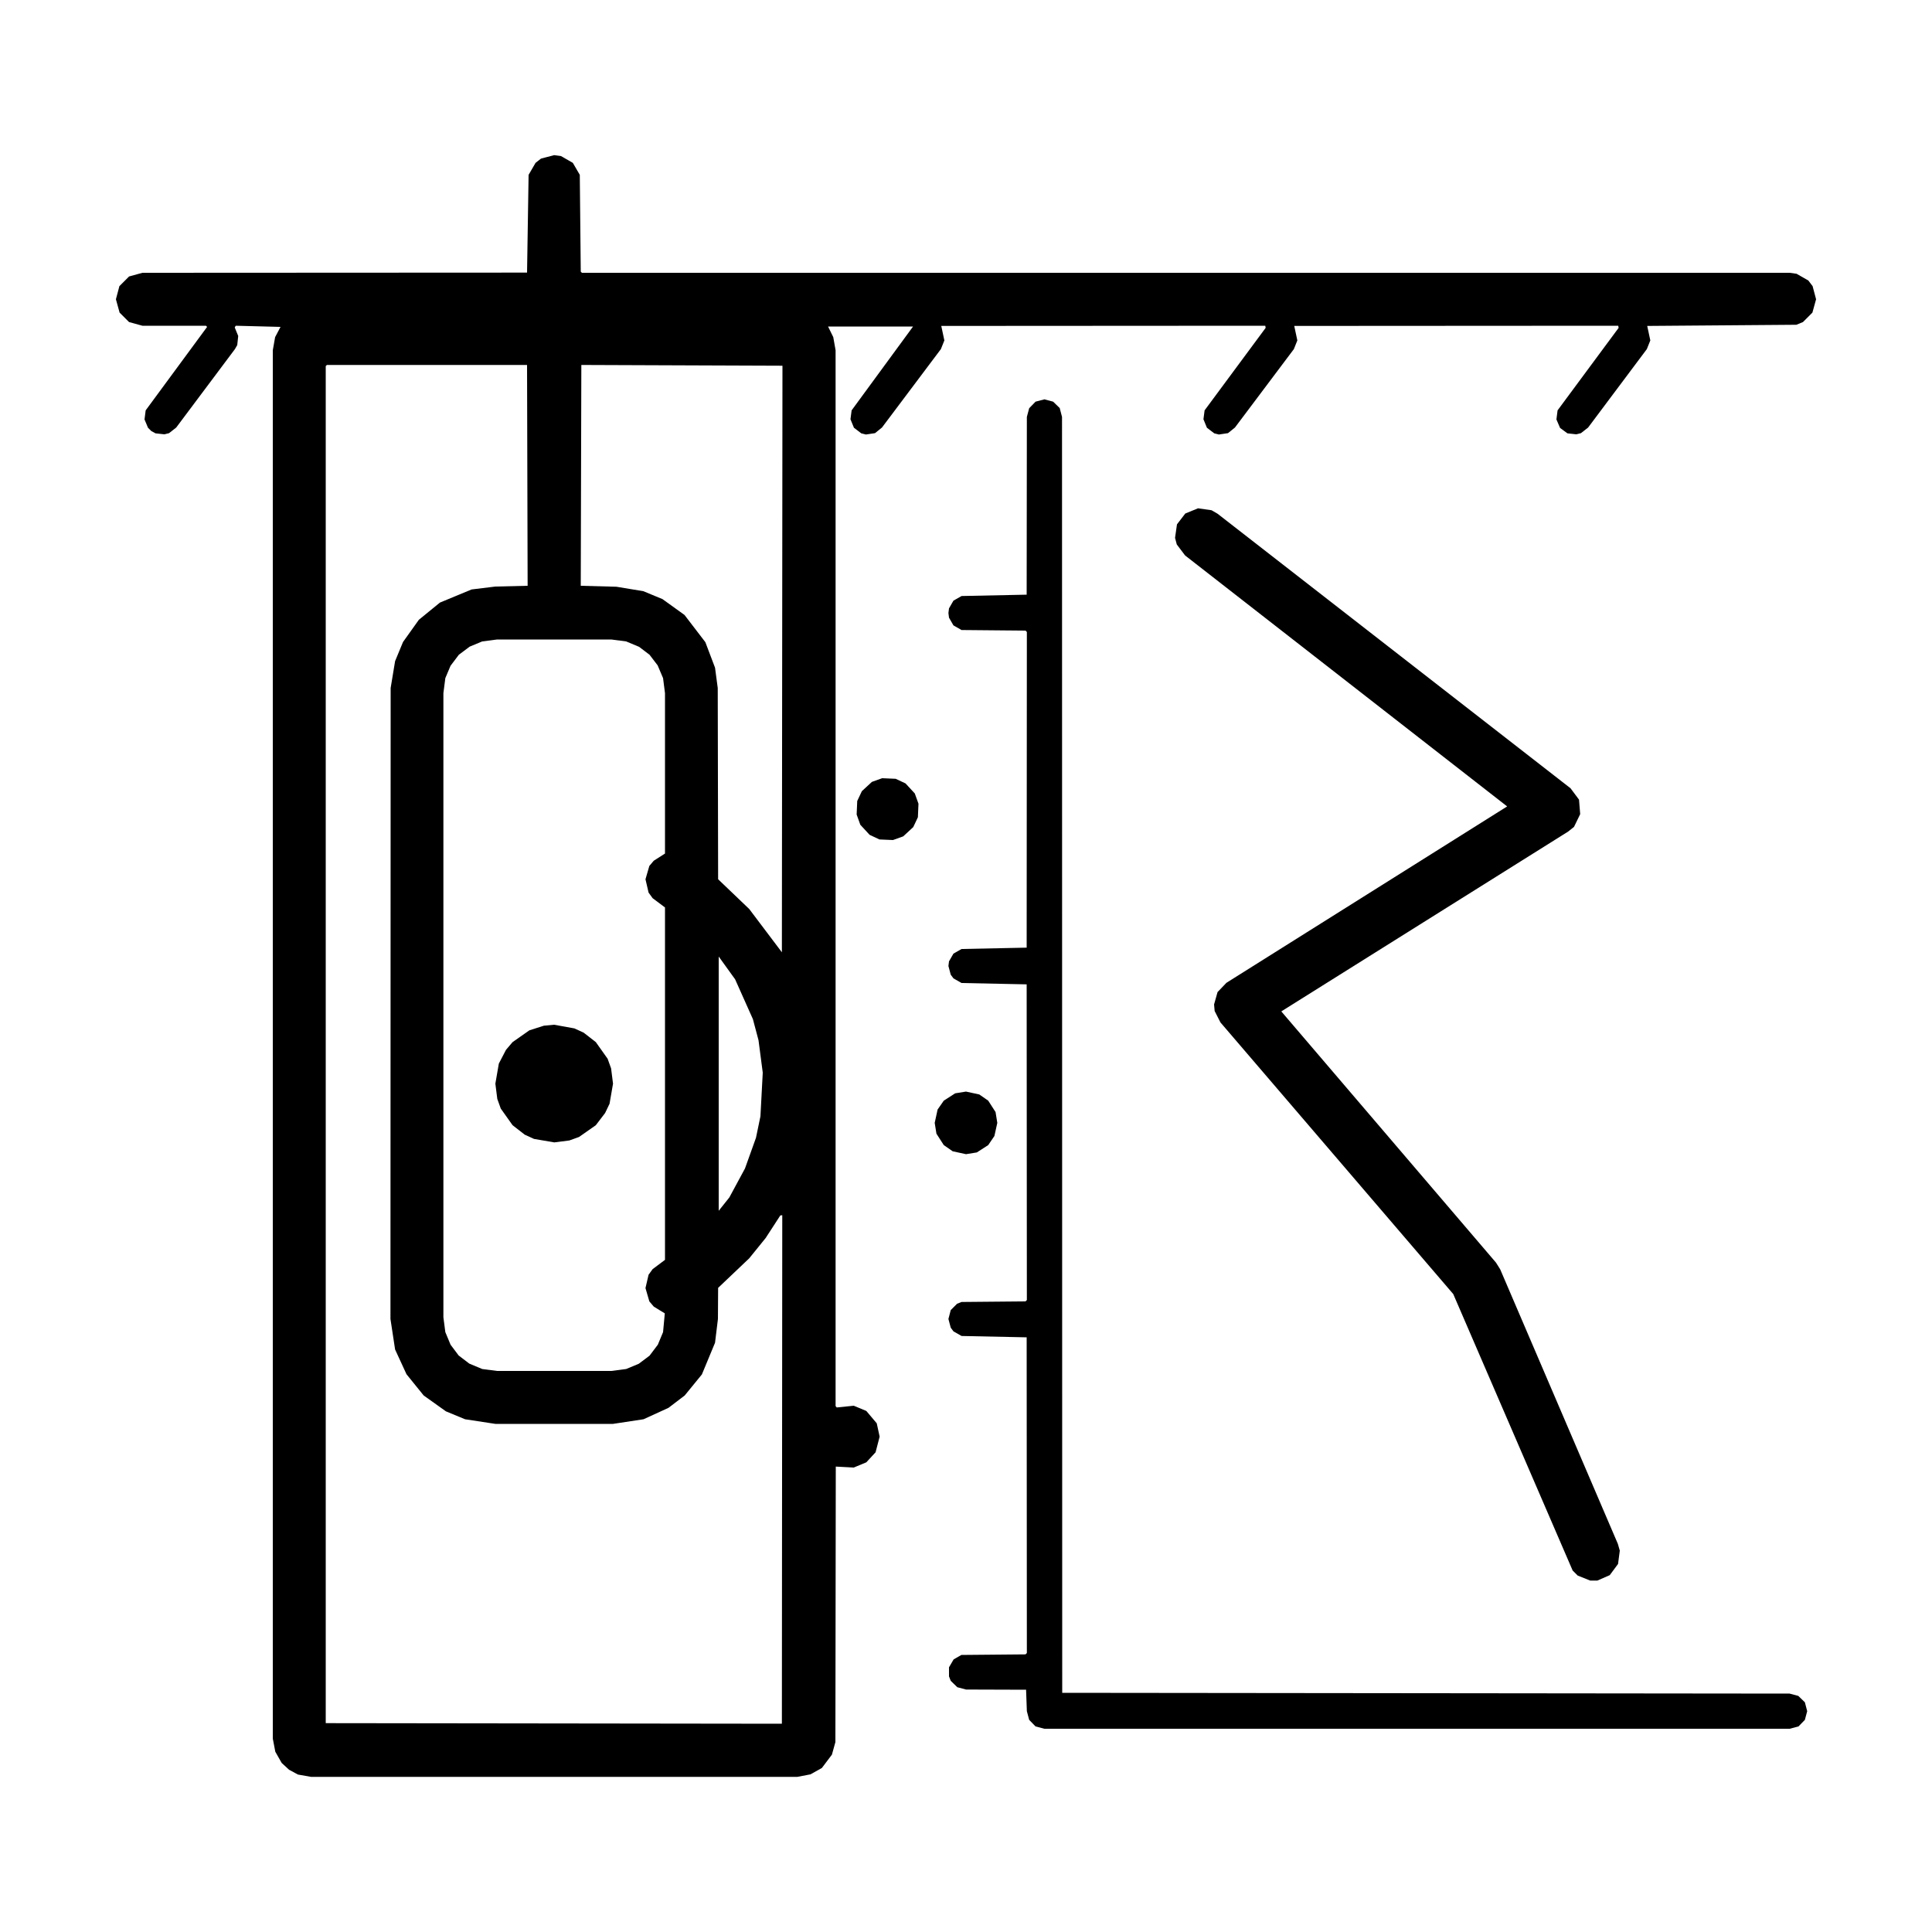
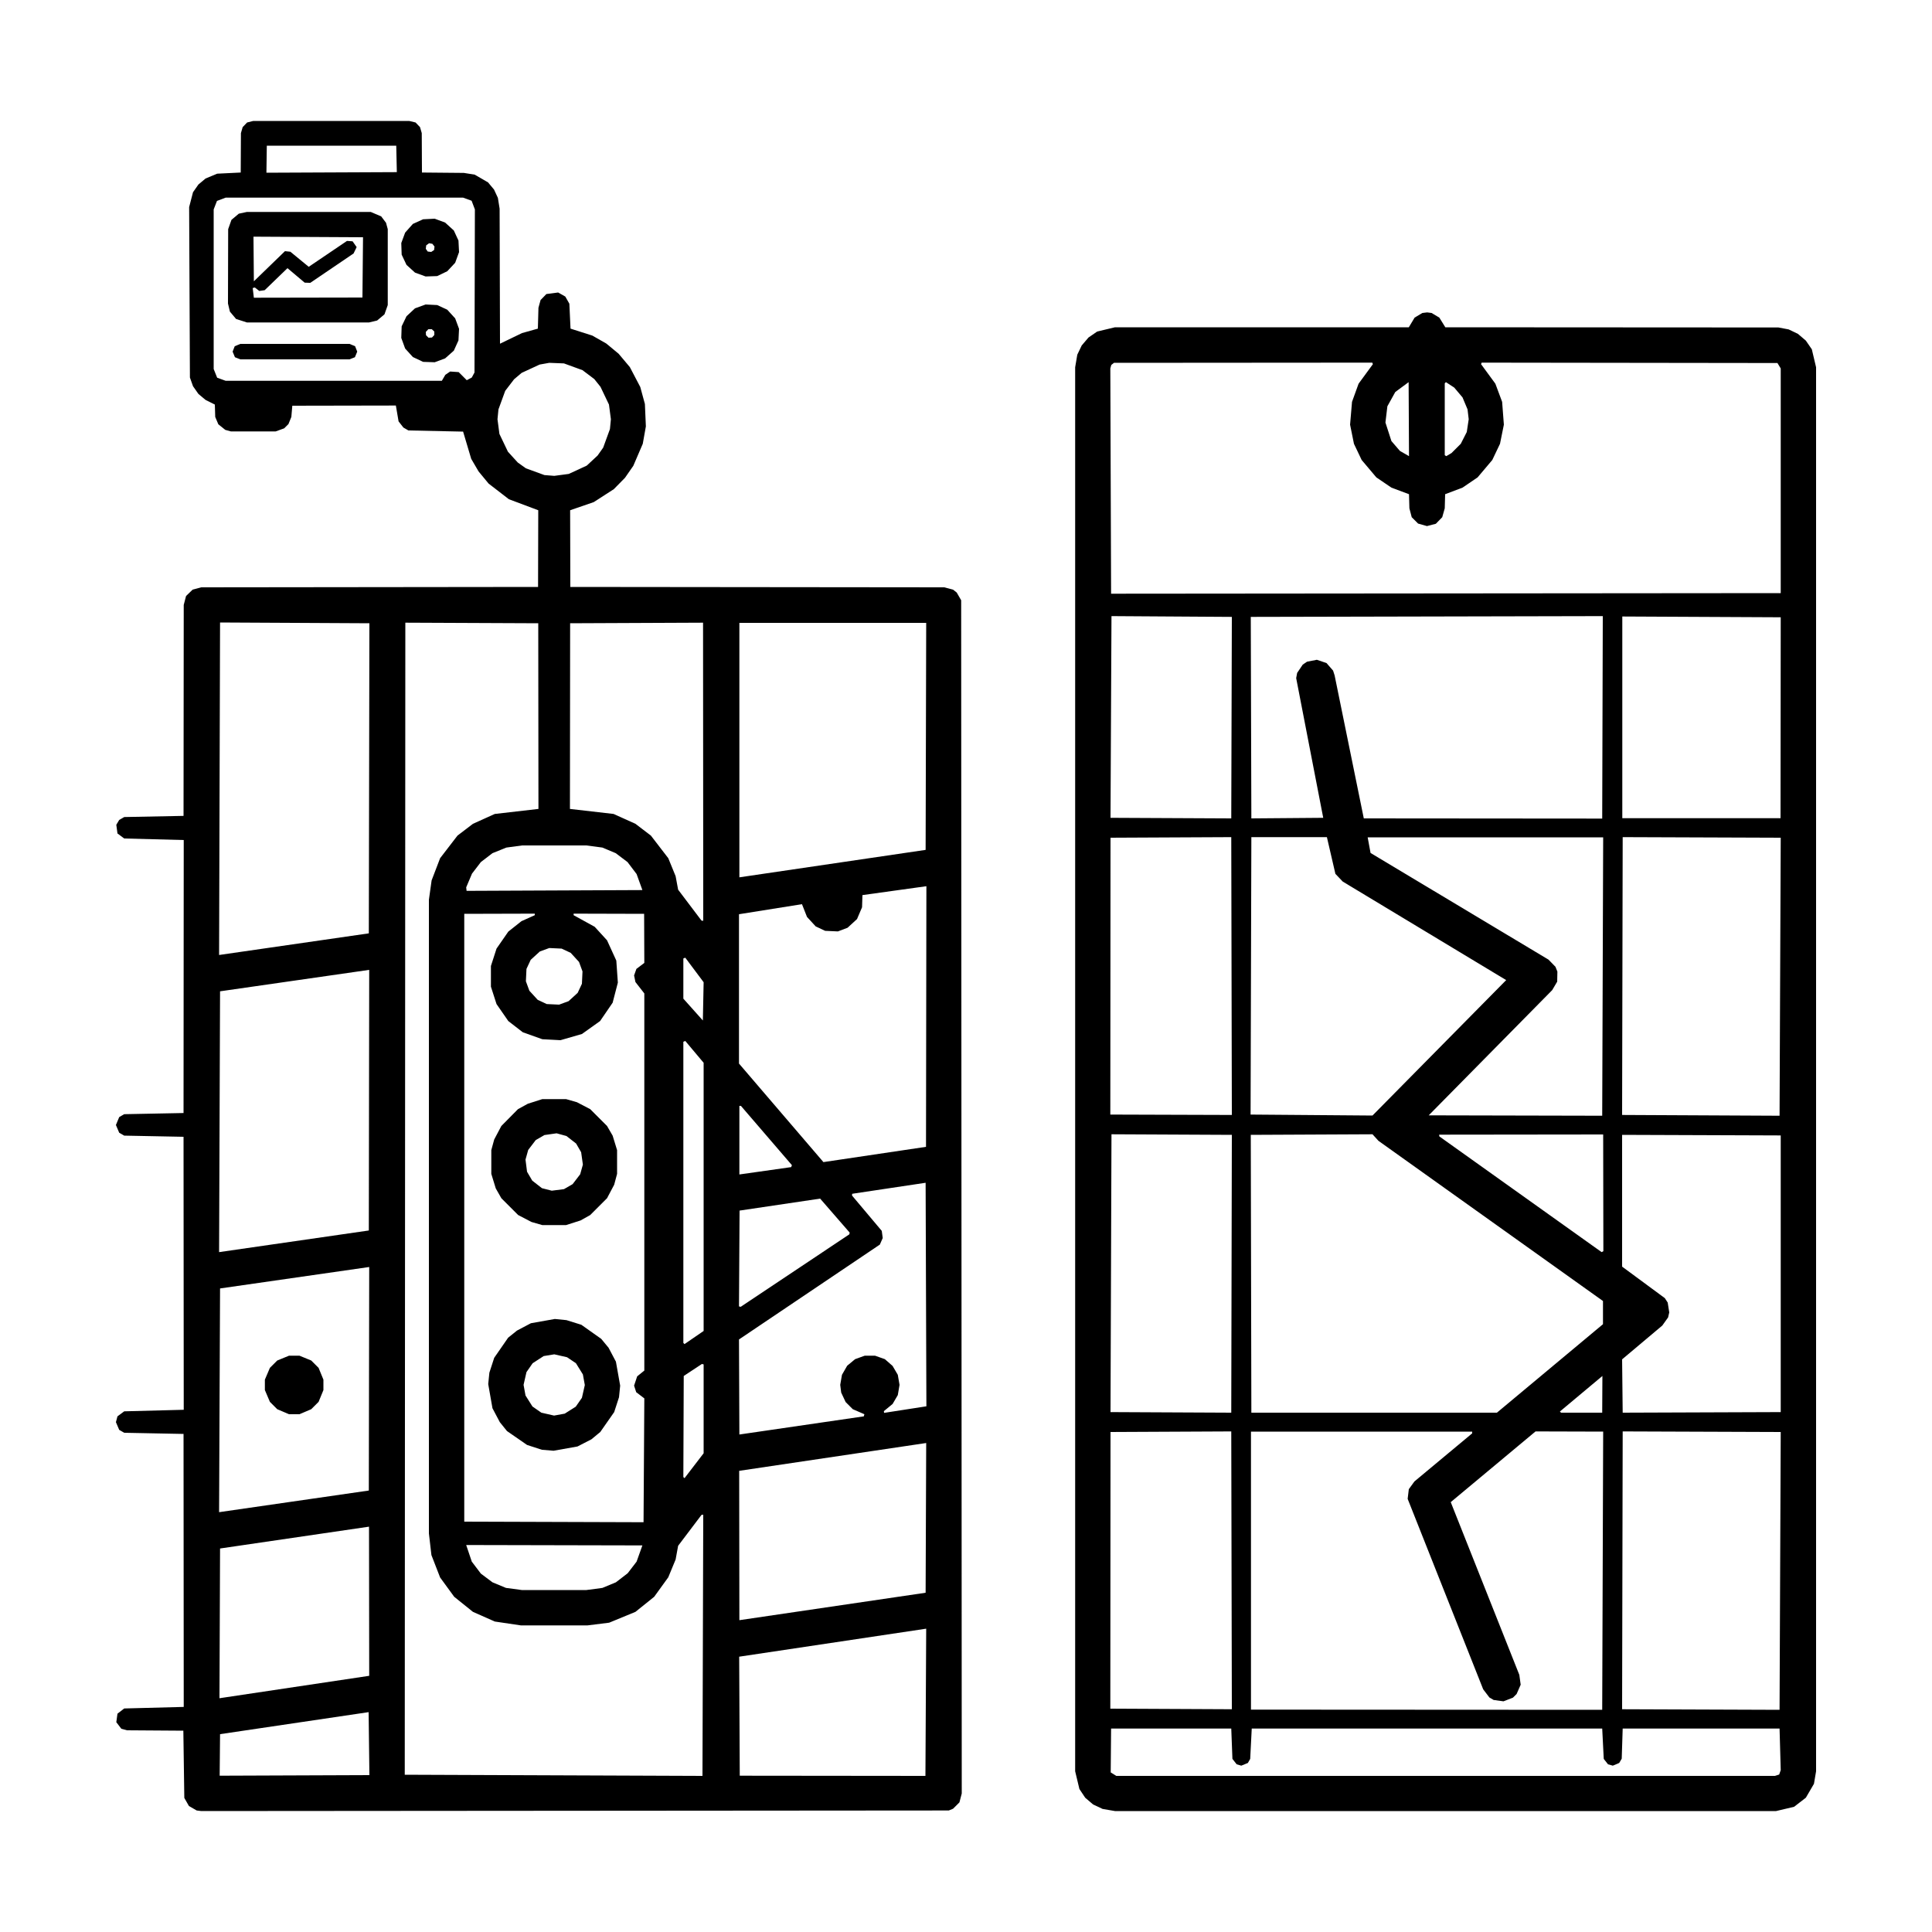
<svg xmlns="http://www.w3.org/2000/svg" viewBox="0 0 1000 1000" width="100%" height="100%">
-   <path fill="currentColor" d="M121.5 169.5 L123.3 173.9 L122.8 178.6 L121.6 180.7 L91.2 221.3 L87.5 224.2 L85.1 224.8 L80.5 224.3 L78.3 223.1 L76.6 221.4 L74.8 217.1 L75.4 212.4 L107.2 169.2 L106.6 168.6 L73.7 168.6 L66.8 166.7 L61.9 161.8 L60.0 154.9 L61.8 148.1 L66.8 143.1 L73.7 141.2 L272.8 141.1 L273.6 90.5 L277.2 84.3 L280.0 82.1 L286.8 80.3 L290.4 80.8 L296.5 84.3 L300.1 90.5 L300.6 140.6 L301.2 141.2 L926.3 141.2 L929.9 141.7 L936.0 145.2 L938.2 148.1 L940.0 154.9 L938.1 161.8 L933.2 166.7 L929.8 168.1 L852.6 168.7 L854.2 176.2 L852.4 180.7 L822.0 221.3 L818.3 224.2 L815.9 224.8 L811.3 224.3 L807.5 221.5 L805.6 217.1 L806.2 212.4 L837.8 169.7 L837.6 168.6 L669.9 168.7 L671.5 176.2 L669.7 180.7 L639.2 221.3 L635.6 224.2 L630.9 224.9 L628.5 224.3 L624.7 221.4 L622.9 217.0 L623.5 212.4 L655.1 169.7 L654.9 168.6 L487.2 168.7 L488.8 176.2 L487.0 180.7 L456.5 221.3 L452.9 224.2 L448.2 224.9 L445.8 224.3 L442.0 221.4 L440.2 217.0 L440.8 212.4 L472.6 169.0 L428.6 169.0 L431.3 174.5 L432.5 181.3 L432.5 727.8 L433.1 728.5 L441.9 727.6 L448.4 730.3 L453.8 736.7 L455.3 743.6 L453.2 751.7 L448.4 756.9 L441.9 759.6 L432.6 759.1 L432.4 901.7 L430.6 908.2 L425.4 915.1 L419.5 918.4 L412.7 919.7 L161.0 919.7 L154.2 918.5 L149.6 916.0 L145.8 912.5 L142.5 906.7 L141.2 899.9 L141.2 181.3 L142.4 174.5 L145.2 169.2 L122.0 168.6 Z M354.3 318.3 L365.1 332.4 L370.1 345.6 L371.5 356.1 L371.7 455.1 L387.8 470.5 L404.7 492.9 L405.0 189.3 L300.9 188.9 L300.6 303.2 L319.1 303.7 L333.0 306.0 L342.9 310.1 Z M202.2 356.1 L204.5 342.2 L208.6 332.3 L216.8 320.8 L227.7 311.9 L244.1 305.1 L256.4 303.6 L273.1 303.2 L272.8 188.9 L169.2 188.9 L168.6 189.5 L168.6 891.9 L404.7 892.2 L404.9 629.0 L403.9 629.1 L396.3 640.8 L387.8 651.3 L371.7 666.6 L371.6 682.7 L370.1 695.0 L363.3 711.4 L354.4 722.3 L346.0 728.7 L333.1 734.6 L317.3 737.0 L256.4 737.0 L240.7 734.6 L230.8 730.5 L219.3 722.3 L210.4 711.3 L204.5 698.5 L202.1 682.7 Z M389.7 527.5 L380.5 506.9 L372.0 495.1 L372.0 626.7 L377.5 619.8 L385.6 604.8 L391.3 588.9 L393.6 577.8 L394.8 555.2 L392.6 538.4 Z M242.9 705.8 L249.6 708.6 L257.3 709.6 L316.4 709.6 L324.1 708.6 L330.6 705.9 L336.2 701.7 L340.5 696.0 L343.2 689.5 L344.1 679.8 L338.4 676.3 L336.1 673.6 L334.1 666.7 L335.7 659.8 L337.8 656.9 L344.2 652.1 L344.2 469.7 L337.8 464.9 L335.7 462.0 L334.1 455.1 L336.1 448.2 L338.4 445.5 L344.2 441.8 L344.2 358.8 L343.2 351.0 L340.4 344.4 L336.2 338.9 L330.8 334.8 L324.1 332.0 L316.4 331.0 L257.3 331.0 L249.6 332.0 L243.1 334.7 L237.5 338.9 L233.2 344.6 L230.5 351.0 L229.5 358.8 L229.5 681.8 L230.5 689.5 L233.2 696.0 L237.4 701.6 Z M934.2 881.1 L935.4 885.7 L934.2 890.2 L930.9 893.6 L926.3 894.8 L540.6 894.8 L536.0 893.6 L532.7 890.2 L531.5 885.7 L531.1 874.6 L500.0 874.5 L495.5 873.3 L492.1 870.0 L491.2 867.7 L491.2 863.0 L493.6 858.9 L497.6 856.6 L530.8 856.3 L531.5 855.6 L531.4 692.2 L497.7 691.5 L493.5 689.1 L492.1 687.2 L490.9 682.7 L492.1 678.1 L495.4 674.8 L497.7 673.9 L530.8 673.6 L531.5 672.9 L531.4 509.5 L497.7 508.8 L493.5 506.4 L492.1 504.5 L490.9 500.0 L491.2 497.6 L493.5 493.6 L497.7 491.2 L531.4 490.5 L531.5 327.1 L530.8 326.4 L497.7 326.1 L493.5 323.7 L491.2 319.7 L490.9 317.3 L491.2 314.9 L493.5 310.9 L497.7 308.5 L531.4 307.8 L531.5 215.8 L532.7 211.3 L536.0 207.9 L540.6 206.7 L545.1 207.9 L548.5 211.2 L549.7 215.8 L549.8 876.2 L926.3 876.6 L930.8 877.8 Z M634.8 508.7 L780.1 417.4 L613.4 287.5 L609.1 281.8 L608.2 278.4 L609.2 271.4 L613.5 265.8 L620.1 263.1 L627.1 264.1 L630.2 265.9 L812.9 408.0 L817.3 413.9 L817.9 421.4 L814.7 428.0 L811.7 430.4 L663.2 523.5 L774.3 653.5 L776.5 657.0 L837.4 799.1 L838.4 802.6 L837.5 809.5 L833.2 815.3 L826.8 818.1 L823.1 818.1 L816.6 815.5 L814.0 812.9 L752.2 669.8 L631.7 529.2 L628.7 523.3 L628.4 519.9 L630.2 513.5 Z M515.3 575.6 L516.2 581.2 L514.7 588.0 L511.5 592.7 L505.6 596.5 L500.0 597.4 L493.1 595.9 L488.5 592.7 L484.7 586.8 L483.8 581.2 L485.3 574.3 L488.5 569.7 L494.4 565.9 L500.0 565.0 L506.9 566.5 L511.5 569.7 Z M473.5 410.7 L475.4 416.0 L475.1 423.0 L472.7 428.1 L467.5 432.9 L462.2 434.8 L455.2 434.5 L450.1 432.1 L445.3 426.9 L443.4 421.6 L443.7 414.6 L446.1 409.5 L451.3 404.7 L456.6 402.8 L463.6 403.1 L468.7 405.5 Z M308.4 539.4 L314.5 548.0 L316.3 553.0 L317.3 560.9 L315.5 571.3 L313.2 576.1 L308.4 582.4 L299.7 588.5 L294.7 590.3 L286.9 591.3 L276.4 589.5 L271.6 587.3 L265.3 582.4 L259.2 573.8 L257.4 568.8 L256.4 560.9 L258.2 550.5 L261.9 543.4 L265.3 539.4 L274.0 533.3 L281.5 530.9 L286.8 530.4 L297.3 532.3 L302.1 534.5 Z" />
+   <path fill="currentColor" d="M919.3 937.4 L577.1 937.4 L570.7 936.3 L565.8 934.0 L561.7 930.5 L558.7 926.0 L556.5 916.8 L556.5 190.1 L557.6 183.6 L559.9 178.8 L563.4 174.7 L567.9 171.6 L577.1 169.4 L729.2 169.4 L732.2 164.4 L736.2 162.0 L738.7 161.7 L741.0 162.0 L745.0 164.4 L748.1 169.4 L920.5 169.5 L925.8 170.5 L930.6 172.8 L934.7 176.3 L937.8 180.8 L940.0 190.1 L940.0 916.8 L938.9 923.3 L934.7 930.5 L928.6 935.2 Z M921.7 587.7 L839.6 587.4 L839.6 655.6 L861.7 671.9 L863.2 674.2 L864.0 679.3 L863.4 681.9 L860.4 686.1 L839.6 703.6 L839.9 731.2 L921.7 730.9 Z M921.7 319.5 L839.7 319.1 L839.7 423.5 L921.6 423.5 Z M576.6 187.8 L575.2 188.9 L574.7 190.7 L575.1 307.3 L921.7 307.0 L921.7 190.7 L920.0 187.9 L766.9 187.7 L766.6 188.5 L774.0 198.6 L777.5 208.0 L778.4 219.8 L776.4 229.7 L772.4 238.1 L764.8 247.1 L757.0 252.4 L748.0 255.8 L747.8 263.1 L746.5 267.7 L743.2 271.1 L738.6 272.3 L734.0 271.0 L730.7 267.7 L729.5 263.1 L729.3 255.8 L720.2 252.4 L712.4 247.1 L704.8 238.1 L700.8 229.7 L698.8 219.8 L699.8 208.0 L703.2 198.6 L710.6 188.5 L710.3 187.7 Z M647.9 894.7 L647.1 910.4 L645.9 912.5 L642.5 913.9 L640.1 913.2 L637.9 910.4 L637.3 894.7 L575.1 894.7 L574.9 917.4 L577.8 919.2 L918.7 919.2 L920.9 918.5 L921.7 916.2 L921.1 894.7 L839.9 894.7 L839.4 910.3 L838.1 912.5 L834.8 913.9 L832.3 913.2 L830.1 910.4 L829.3 894.7 Z M921.1 577.5 L921.7 433.6 L839.9 433.3 L839.6 577.1 Z M921.1 885.0 L921.7 741.2 L839.9 740.9 L839.6 884.7 Z M829.0 648.1 L829.9 647.6 L829.8 587.2 L744.9 587.3 L745.0 588.2 Z M829.3 577.5 L829.8 433.4 L707.9 433.4 L709.4 441.5 L801.5 496.7 L805.1 500.4 L806.1 502.9 L806.0 508.1 L803.4 512.5 L739.5 577.3 Z M829.3 885.0 L829.8 741.0 L794.8 740.9 L750.9 777.5 L786.4 866.9 L787.1 872.0 L785.0 876.8 L783.1 878.7 L778.2 880.6 L773.1 879.9 L770.9 878.6 L767.7 874.4 L728.6 775.8 L729.2 770.8 L732.1 766.8 L762.0 741.9 L762.0 741.0 L647.5 741.0 L647.5 884.9 Z M829.7 685.4 L829.7 673.4 L713.5 590.5 L710.4 587.1 L647.4 587.4 L647.7 731.2 L774.8 731.2 Z M829.3 423.7 L829.6 318.9 L647.4 319.3 L647.7 423.6 L684.9 423.3 L670.9 351.0 L671.4 348.3 L674.3 344.0 L676.5 342.5 L681.6 341.5 L686.6 343.2 L690.0 347.1 L690.8 349.6 L705.9 423.6 Z M829.3 731.2 L829.4 712.2 L807.4 730.6 L808.0 731.2 Z M647.3 576.9 L710.4 577.4 L779.6 507.3 L695.0 456.3 L691.2 452.3 L686.8 433.3 L647.7 433.3 Z M747.8 235.6 L748.6 236.1 L751.3 234.5 L756.1 229.7 L759.2 223.6 L760.2 217.0 L759.6 211.9 L757.0 205.7 L752.7 200.6 L748.4 197.8 L747.8 198.4 Z M720.2 228.3 L724.6 233.4 L729.3 236.1 L729.1 197.8 L722.2 202.9 L718.1 210.3 L717.1 218.7 Z M575.3 318.9 L574.8 423.3 L637.3 423.6 L637.6 319.3 Z M575.3 587.1 L574.8 730.9 L637.3 731.2 L637.6 587.4 Z M574.7 576.9 L637.6 577.1 L637.3 433.3 L574.8 433.6 Z M574.7 884.4 L637.6 884.7 L637.3 740.9 L574.8 741.2 Z M239.7 223.4 L211.4 222.8 L208.8 221.3 L206.3 218.1 L204.9 209.9 L151.3 210.0 L150.8 215.8 L149.3 219.5 L147.1 221.7 L142.7 223.3 L119.5 223.3 L116.6 222.5 L113.0 219.6 L111.4 215.8 L111.2 209.4 L106.4 207.0 L102.7 203.9 L99.9 199.9 L98.3 195.4 L97.9 107.2 L99.9 99.5 L102.7 95.5 L106.4 92.4 L112.4 89.9 L124.6 89.3 L124.7 68.9 L125.6 65.8 L127.9 63.4 L131.1 62.6 L211.8 62.6 L215.1 63.4 L217.4 65.8 L218.3 68.9 L218.4 89.3 L240.1 89.5 L245.7 90.4 L252.6 94.4 L255.7 98.1 L257.7 102.4 L258.6 108.0 L258.8 177.9 L270.2 172.4 L278.4 170.1 L278.7 159.3 L279.8 155.3 L282.8 152.2 L288.9 151.4 L292.6 153.5 L294.7 157.2 L295.3 170.1 L306.6 173.7 L313.8 177.8 L320.2 183.1 L326.0 190.0 L331.4 200.3 L333.8 209.1 L334.3 220.7 L332.7 229.7 L327.8 241.1 L323.5 247.3 L317.7 253.2 L307.3 259.9 L295.1 264.1 L295.2 303.8 L488.7 304.0 L493.3 305.2 L495.2 306.7 L497.5 310.7 L497.8 928.3 L496.6 932.9 L493.3 936.2 L491.1 937.1 L104.2 937.4 L101.8 937.1 L97.8 934.8 L95.4 930.6 L94.9 895.8 L65.7 895.6 L62.8 894.8 L60.2 891.4 L60.8 887.0 L64.3 884.3 L95.1 883.5 L95.0 742.2 L64.3 741.6 L61.7 740.1 L60.0 736.1 L60.8 733.1 L64.3 730.5 L95.1 729.7 L95.0 588.4 L64.3 587.8 L61.7 586.3 L60.0 582.3 L61.7 578.2 L64.3 576.7 L95.0 576.1 L95.1 434.8 L64.3 434.0 L60.8 431.4 L60.2 426.9 L61.7 424.4 L64.3 422.9 L95.0 422.3 L95.1 313.1 L96.3 308.5 L99.7 305.2 L104.2 304.0 L278.5 303.8 L278.6 264.1 L263.4 258.4 L252.9 250.3 L247.7 244.0 L243.9 237.5 Z M447.1 733.1 L447.4 732.0 L441.4 729.4 L437.7 725.7 L435.4 720.8 L434.9 716.8 L435.8 711.6 L438.5 706.9 L442.6 703.5 L447.6 701.7 L452.9 701.7 L458.0 703.5 L462.0 707.0 L464.7 711.6 L465.6 716.8 L464.7 722.1 L462.0 726.7 L457.5 730.4 L457.6 731.3 L479.5 727.9 L479.1 612.2 L441.1 617.9 L441.0 618.8 L456.4 637.1 L456.9 640.8 L455.4 644.2 L382.5 693.3 L382.7 742.5 Z M417.7 474.6 L415.1 468.0 L382.5 473.2 L382.5 550.5 L426.2 601.5 L479.3 593.6 L479.5 458.7 L446.4 463.3 L446.2 469.6 L443.6 475.7 L438.7 480.2 L433.7 482.1 L427.1 481.8 L422.2 479.5 Z M479.1 439.9 L479.4 322.4 L382.7 322.4 L382.7 454.1 Z M479.1 824.4 L479.4 746.9 L382.6 761.3 L382.7 838.6 Z M479.0 919.2 L479.4 843.0 L382.6 857.5 L382.9 919.1 Z M439.6 638.9 L439.8 638.0 L424.5 620.4 L382.8 626.6 L382.5 676.2 L383.4 676.4 Z M409.5 604.1 L409.9 603.1 L383.5 572.4 L382.7 572.4 L382.7 607.9 Z M354.7 538.8 L353.7 539.2 L353.7 695.1 L354.3 695.7 L364.2 688.9 L364.2 550.1 Z M354.7 495.7 L353.7 496.1 L353.7 516.9 L363.8 528.2 L364.2 508.4 Z M353.9 712.2 L353.7 764.5 L354.3 765.1 L364.2 752.2 L364.2 706.2 L363.3 706.0 Z M295.0 418.7 L317.6 421.3 L328.9 426.4 L336.9 432.5 L345.9 444.2 L349.7 453.5 L351.0 460.5 L363.1 476.5 L364.0 476.6 L363.9 322.3 L295.1 322.6 Z M256.1 421.3 L278.7 418.7 L278.6 322.6 L209.8 322.3 L209.5 918.6 L363.6 919.2 L364.0 784.0 L363.1 784.1 L351.0 800.1 L349.7 807.2 L345.9 816.4 L338.6 826.5 L328.9 834.3 L315.3 839.9 L304.1 841.3 L269.6 841.3 L256.1 839.3 L244.8 834.3 L235.1 826.5 L227.8 816.5 L223.3 804.9 L222.0 793.7 L222.0 465.7 L223.4 455.7 L227.8 444.2 L236.8 432.5 L244.8 426.4 Z M263.1 482.2 L269.9 476.8 L276.8 473.7 L276.8 472.9 L240.3 473.0 L240.3 787.6 L333.1 787.9 L333.5 723.8 L329.3 720.6 L328.2 717.2 L329.8 712.4 L333.5 709.4 L333.5 514.2 L328.9 508.3 L328.2 504.9 L329.4 501.5 L333.5 498.4 L333.4 473.0 L296.9 472.9 L296.9 473.7 L307.8 479.7 L314.2 486.7 L319.0 497.2 L319.8 508.6 L317.1 519.0 L310.6 528.5 L301.2 535.2 L290.1 538.4 L280.7 537.9 L270.6 534.3 L263.1 528.5 L257.0 519.7 L254.1 510.7 L254.1 500.0 L257.0 491.0 Z M270.1 823.0 L303.5 823.0 L311.8 821.9 L318.8 819.0 L324.9 814.3 L329.5 808.3 L332.5 799.9 L241.3 799.7 L244.2 808.3 L248.9 814.5 L254.9 819.0 L261.9 821.9 Z M244.3 452.2 L241.3 459.3 L241.5 461.1 L332.5 460.7 L329.5 452.4 L324.8 446.2 L318.7 441.6 L311.8 438.7 L303.6 437.6 L270.2 437.6 L262.1 438.7 L254.9 441.6 L248.9 446.2 Z M258.5 224.6 L262.9 233.8 L268.0 239.4 L272.2 242.4 L281.8 245.9 L286.9 246.3 L294.4 245.3 L303.7 241.0 L309.3 235.8 L312.2 231.7 L315.7 222.1 L316.2 217.0 L315.2 209.4 L310.8 200.2 L307.6 196.2 L301.5 191.6 L291.9 188.1 L284.3 187.8 L279.3 188.7 L270.0 193.0 L266.1 196.3 L261.5 202.3 L258.0 211.9 L257.5 217.0 Z M289.4 520.0 L294.3 518.2 L299.0 513.9 L301.2 509.2 L301.5 502.8 L299.7 497.9 L295.4 493.2 L290.7 491.0 L284.3 490.7 L279.4 492.5 L274.7 496.8 L272.5 501.5 L272.2 507.9 L274.0 512.8 L278.3 517.5 L283.0 519.7 Z M228.7 197.1 L230.5 194.0 L233.0 192.3 L237.4 192.6 L241.6 196.8 L244.2 195.4 L245.6 192.8 L245.8 108.4 L244.1 103.9 L239.7 102.3 L116.8 102.3 L112.3 104.0 L110.6 108.4 L110.6 191.0 L112.4 195.5 L116.8 197.1 Z M138.1 75.4 L137.9 89.4 L205.4 89.1 L205.1 75.4 Z M113.9 897.6 L113.7 919.1 L191.2 918.8 L190.8 886.2 Z M113.9 322.2 L113.4 494.3 L190.9 483.1 L191.2 322.6 Z M113.9 513.1 L113.4 648.1 L190.9 636.9 L191.1 502.0 Z M113.9 666.9 L113.4 782.7 L190.9 771.5 L191.1 655.8 Z M113.9 801.5 L113.6 879.0 L191.1 867.4 L191.0 790.2 Z M311.2 693.0 L315.0 697.6 L318.8 704.8 L321.0 717.2 L320.4 723.2 L317.9 730.9 L310.7 741.2 L306.1 745.0 L298.9 748.7 L286.5 750.9 L280.5 750.4 L272.8 747.9 L262.4 740.7 L258.7 736.1 L254.9 728.9 L252.7 716.4 L253.3 710.5 L255.8 702.8 L263.0 692.4 L267.6 688.7 L274.8 684.9 L287.2 682.7 L293.2 683.3 L300.9 685.7 Z M286.8 732.7 L292.3 731.7 L298.0 728.1 L301.2 723.5 L302.7 716.9 L301.7 711.4 L298.1 705.6 L293.5 702.5 L286.9 701.0 L281.4 701.9 L275.7 705.6 L272.5 710.2 L271.0 716.8 L272.0 722.3 L275.6 728.0 L280.2 731.2 Z M314.2 582.8 L317.1 587.8 L319.4 595.3 L319.4 607.6 L317.9 613.2 L314.2 620.2 L305.5 628.9 L300.5 631.7 L293.0 634.1 L280.7 634.1 L275.1 632.5 L268.2 628.9 L259.5 620.2 L256.6 615.1 L254.3 607.6 L254.3 595.3 L255.8 589.8 L259.5 582.8 L268.1 574.1 L273.2 571.3 L280.7 568.9 L293.0 568.9 L298.6 570.5 L305.5 574.1 Z M291.9 615.5 L296.4 612.9 L300.3 607.8 L301.7 602.8 L300.8 596.4 L298.2 591.9 L293.2 588.0 L288.1 586.6 L281.8 587.5 L277.3 590.1 L273.4 595.2 L272.0 600.2 L272.8 606.5 L275.5 611.1 L280.5 615.0 L285.6 616.3 Z M219.0 113.5 L225.0 113.2 L230.4 115.2 L234.9 119.3 L237.3 124.5 L237.6 130.5 L235.6 136.0 L231.5 140.4 L226.3 142.9 L220.3 143.1 L214.8 141.1 L210.4 137.1 L207.9 131.8 L207.7 125.8 L209.7 120.4 L213.7 115.9 Z M220.6 127.0 L220.4 128.8 L221.4 130.2 L223.2 130.4 L224.7 129.4 L224.9 127.6 L223.8 126.2 L222.1 125.9 Z M220.3 157.6 L226.3 157.9 L231.5 160.3 L235.6 164.8 L237.6 170.2 L237.3 176.2 L234.9 181.5 L230.4 185.5 L225.0 187.5 L219.0 187.3 L213.7 184.8 L209.7 180.4 L207.7 174.9 L207.9 168.9 L210.4 163.7 L214.8 159.6 Z M220.4 171.8 L220.5 173.5 L221.8 174.8 L223.6 174.7 L224.8 173.4 L224.8 171.6 L223.5 170.4 L221.7 170.4 Z M200.7 118.6 L200.7 157.9 L199.0 162.7 L195.2 165.9 L191.0 166.9 L127.8 166.9 L122.2 165.1 L119.0 161.3 L118.0 157.1 L118.1 118.6 L119.8 113.8 L123.6 110.6 L127.8 109.7 L191.9 109.7 L197.3 112.0 L199.8 115.3 Z M131.9 148.8 L130.8 149.1 L131.4 154.1 L187.6 154.0 L187.9 122.8 L131.2 122.5 L131.4 145.6 L147.5 130.0 L150.3 130.3 L159.8 138.1 L179.6 124.7 L182.5 124.9 L184.6 127.9 L183.0 131.2 L160.6 146.4 L157.7 146.3 L148.8 138.8 L137.0 150.2 L134.2 150.6 Z M124.4 178.0 L180.9 178.0 L183.8 179.2 L184.9 182.0 L183.7 184.9 L180.9 186.0 L124.4 186.0 L121.6 184.9 L120.4 182.0 L121.5 179.2 Z M167.4 714.1 L167.4 719.5 L164.9 725.6 L161.1 729.4 L155.0 732.0 L149.6 732.0 L143.5 729.4 L139.7 725.6 L137.1 719.5 L137.1 714.1 L139.7 708.0 L143.5 704.2 L149.6 701.7 L155.0 701.7 L161.1 704.2 L164.9 708.0 Z" />
</svg>
